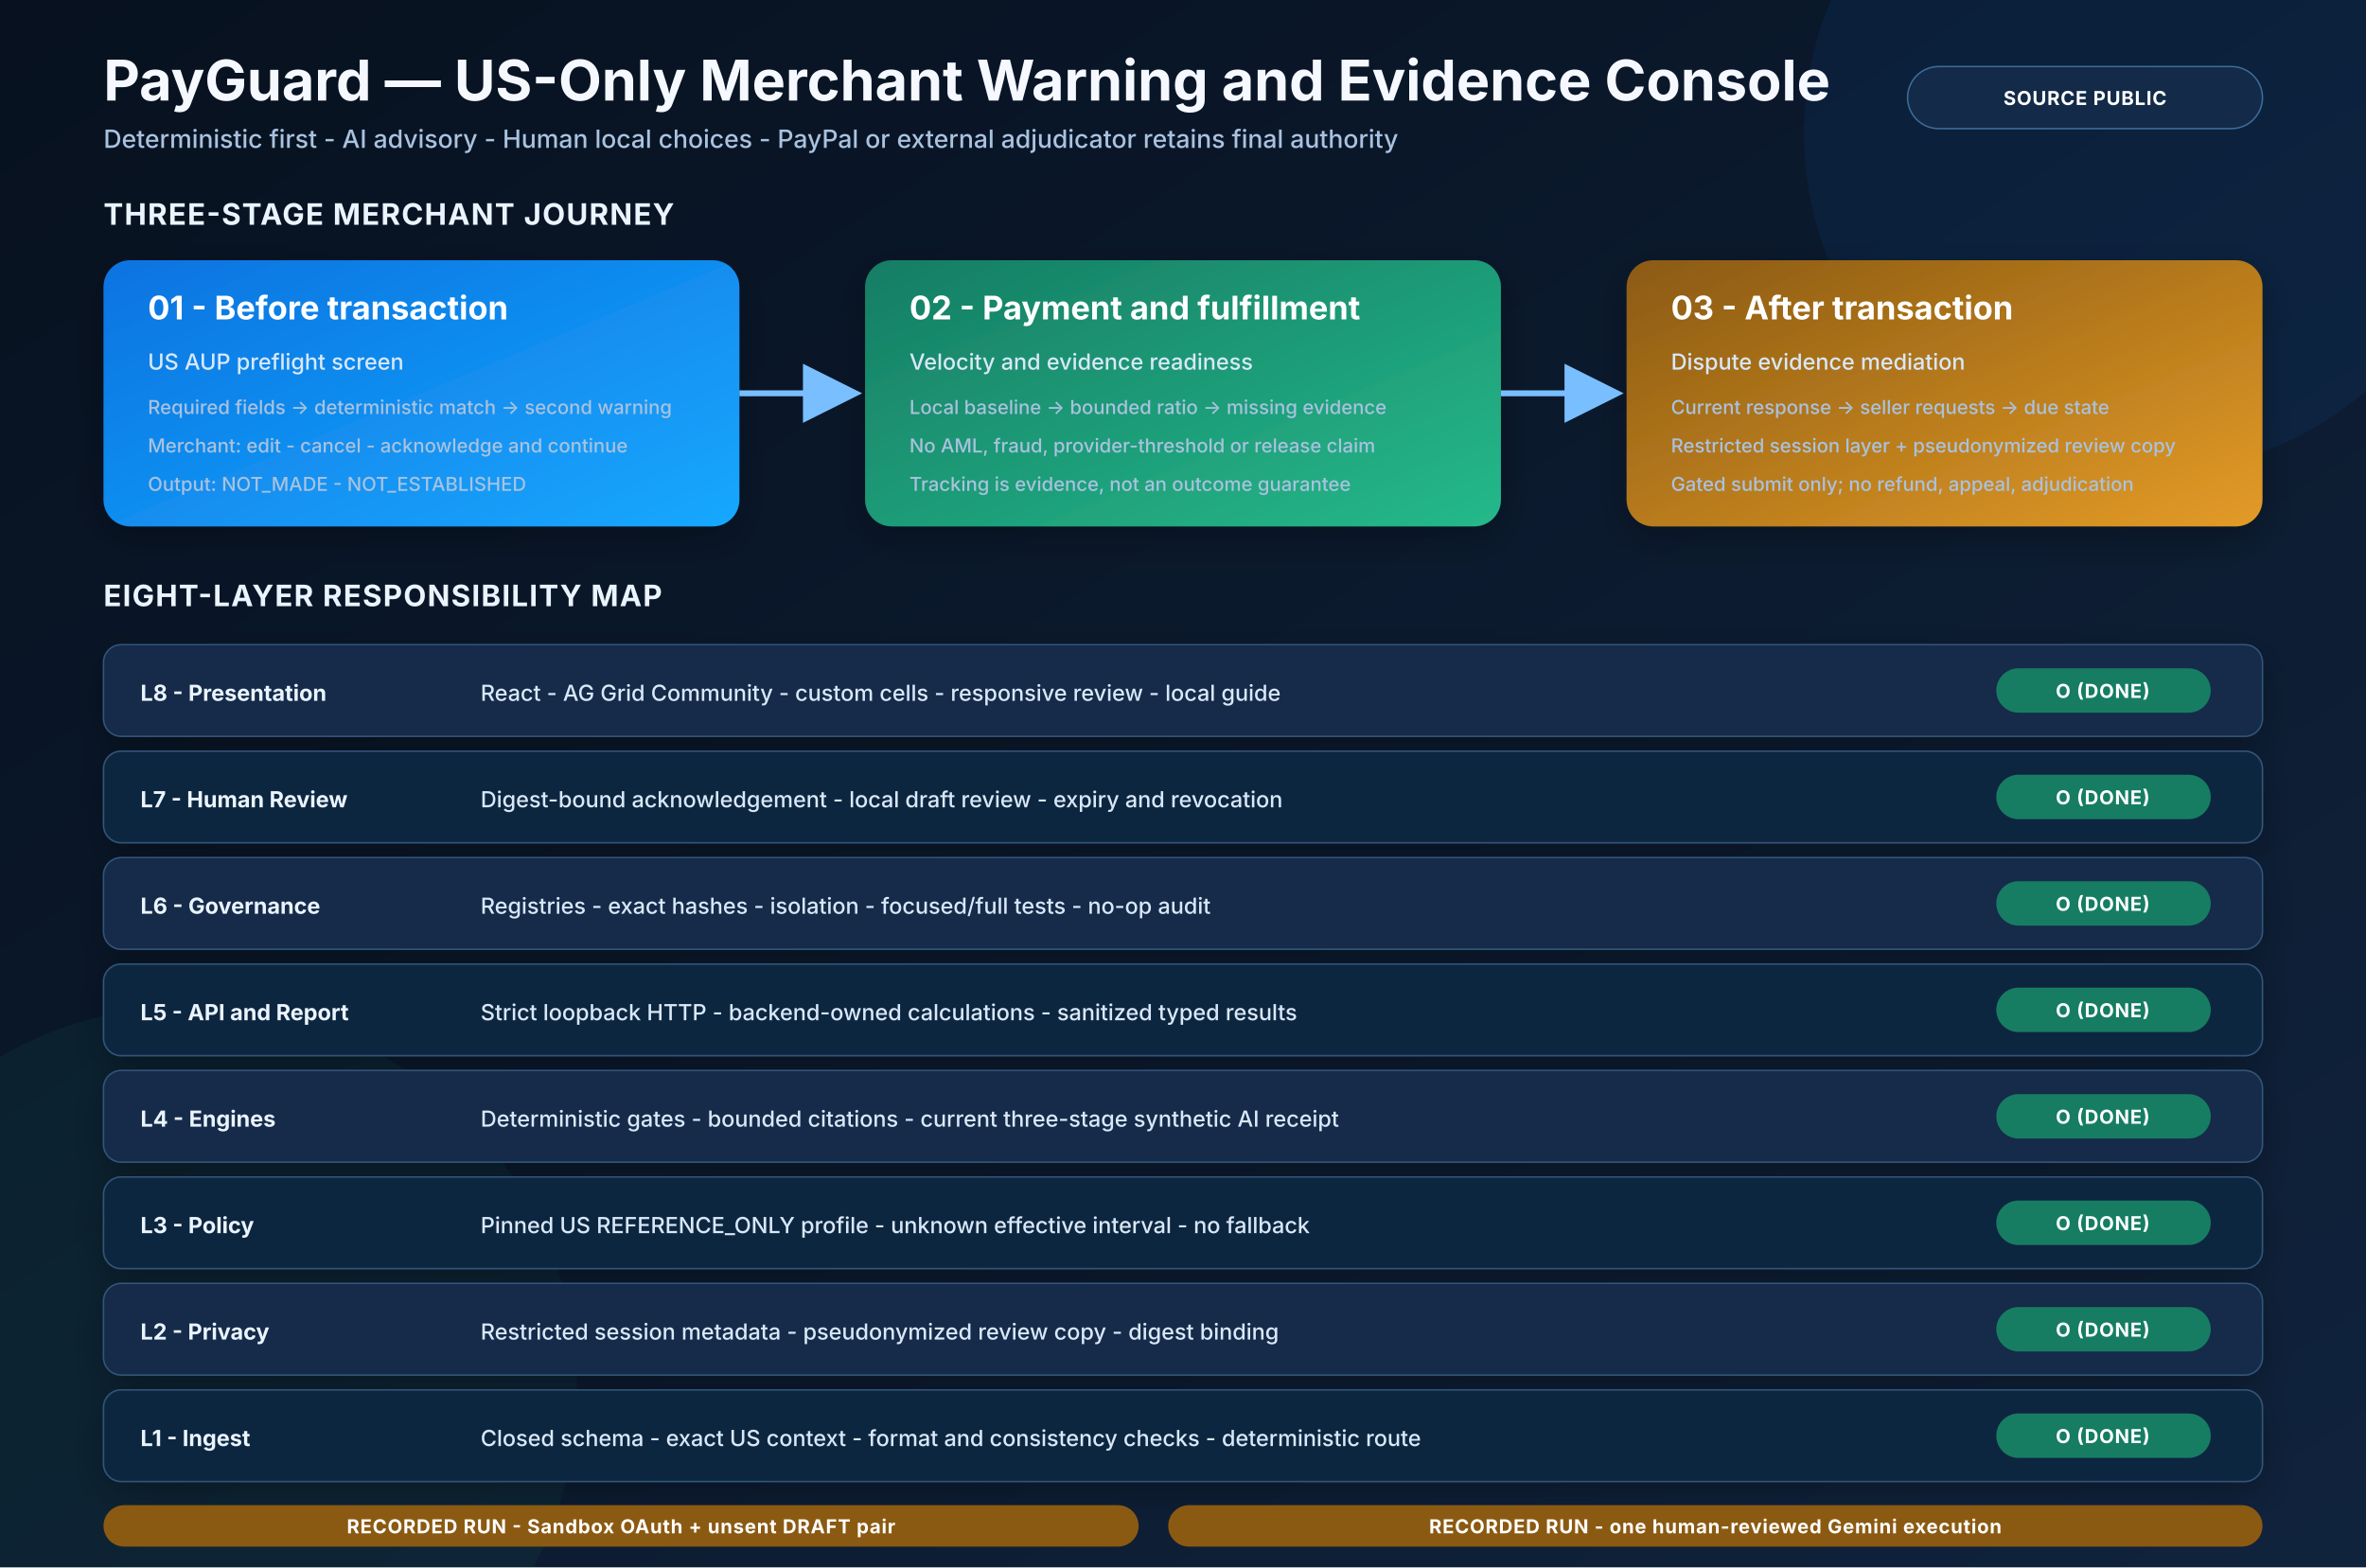
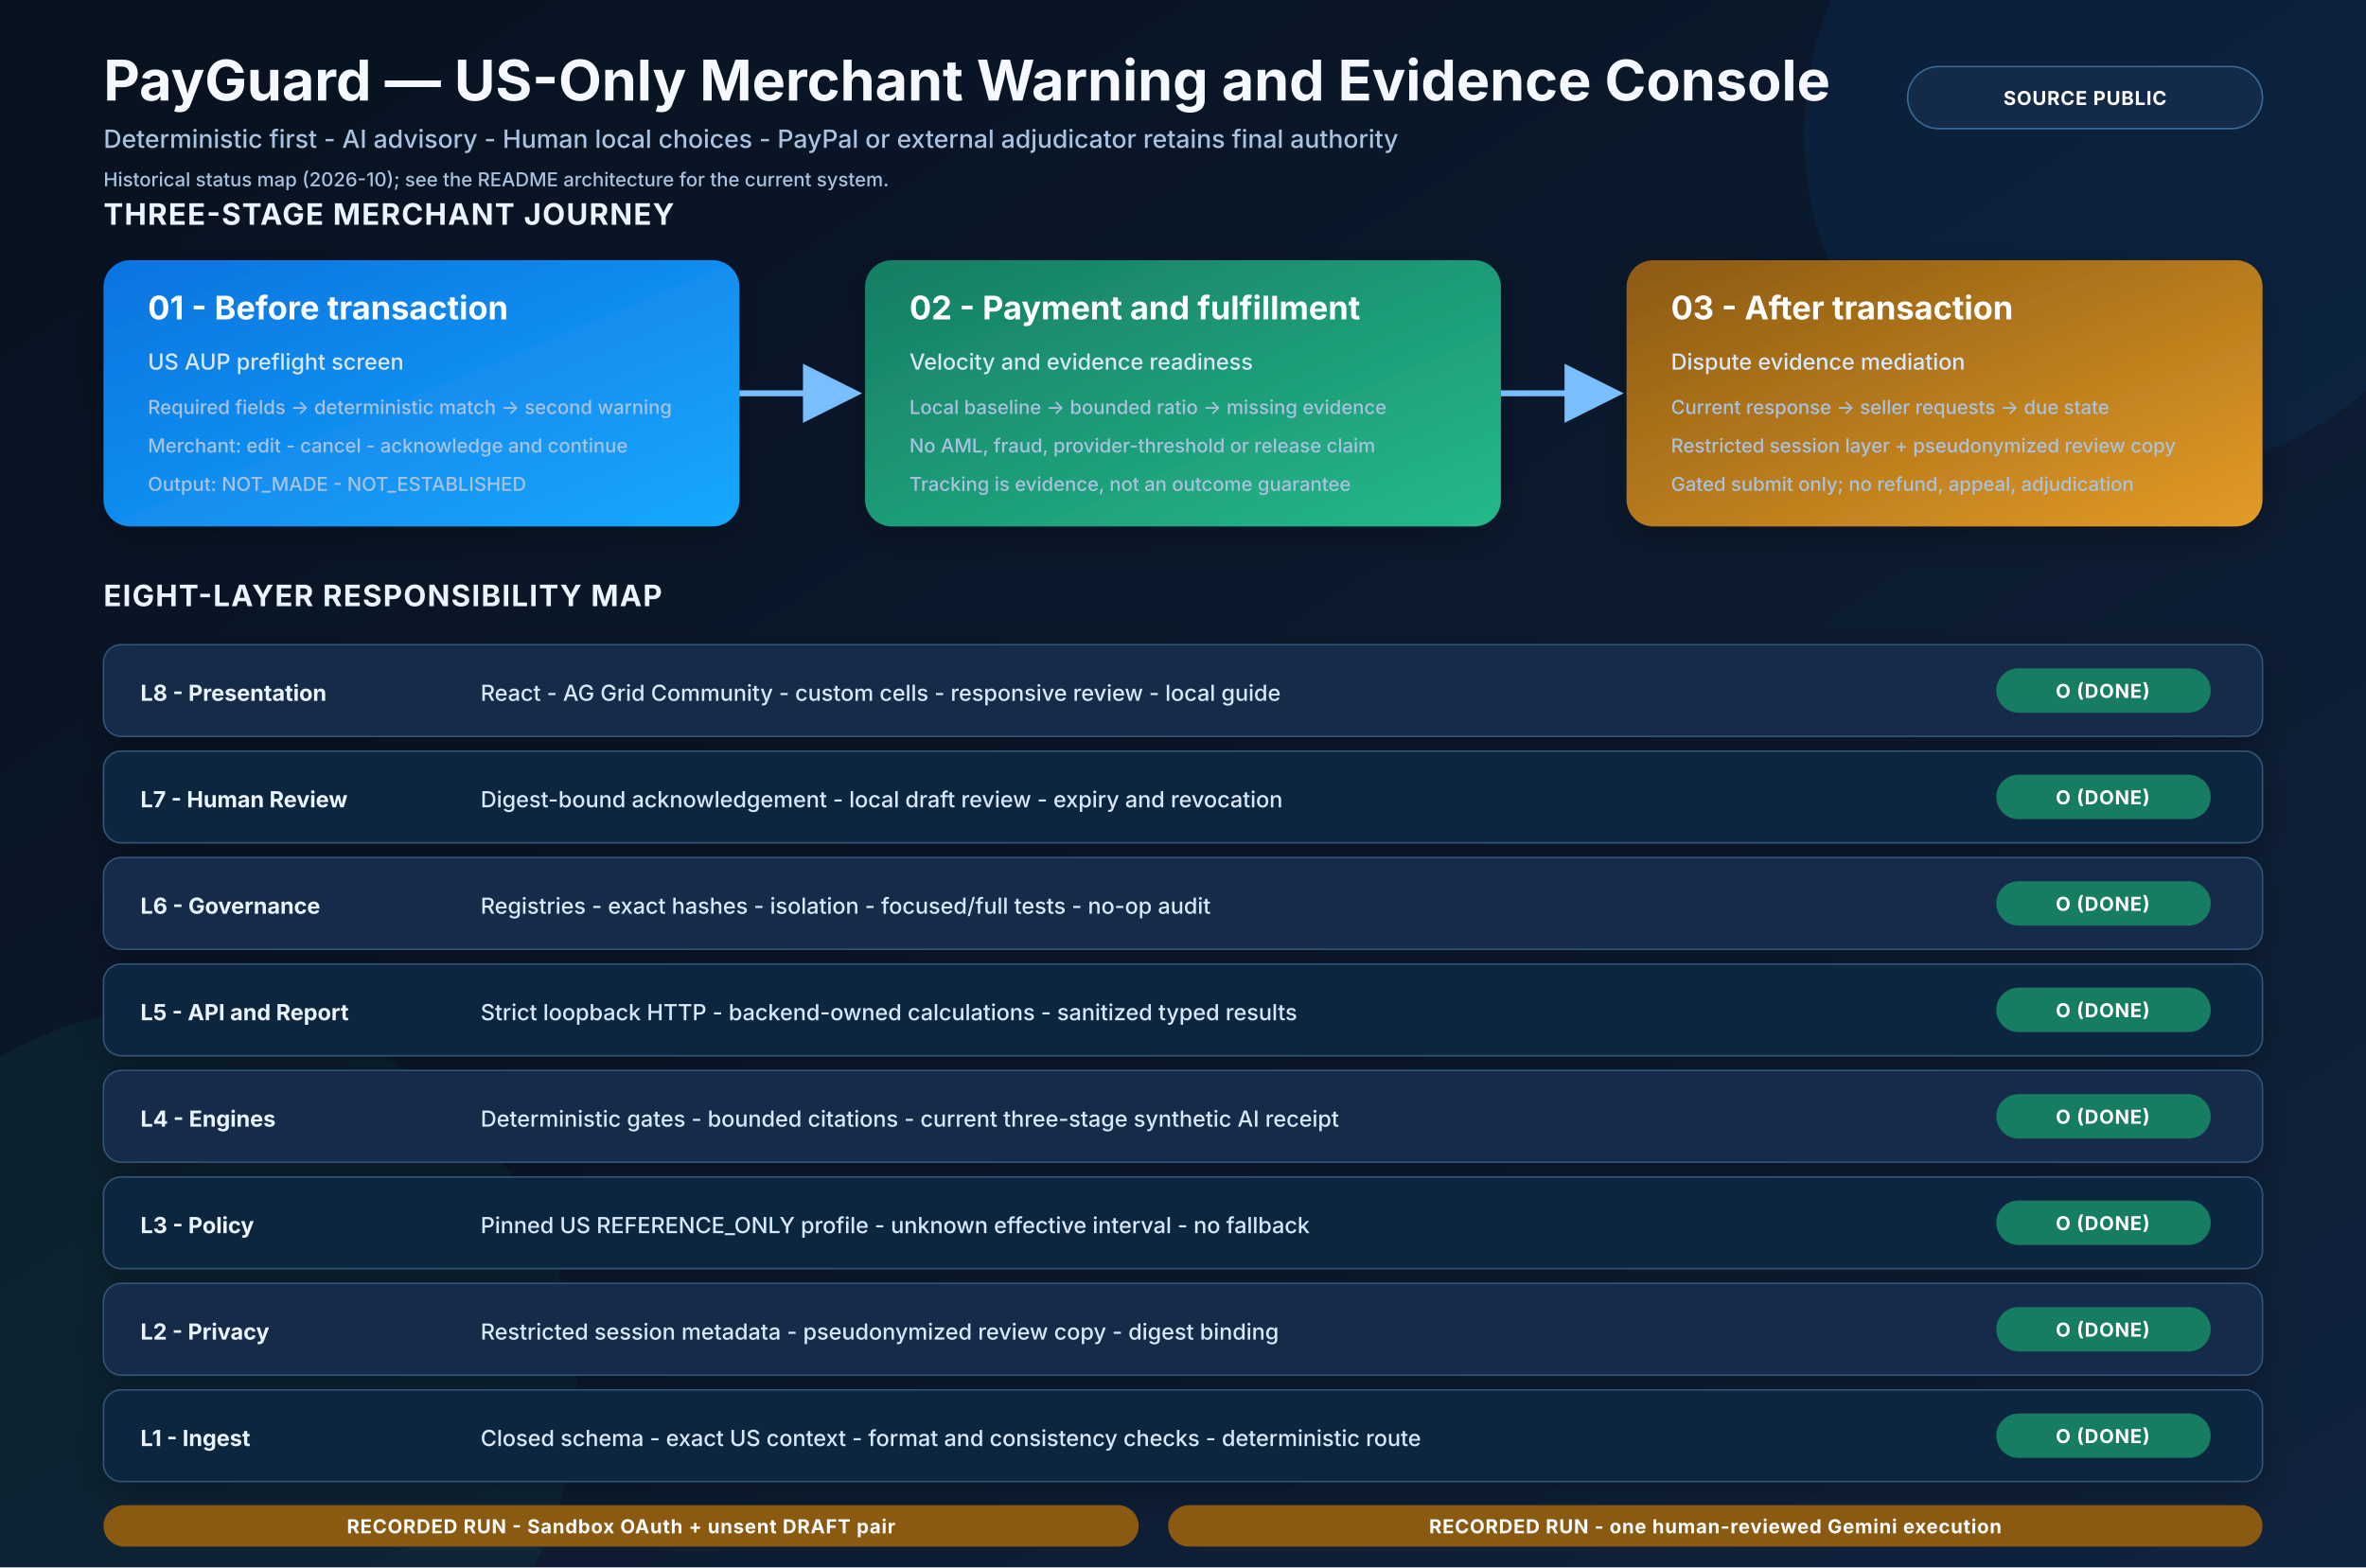
<svg xmlns="http://www.w3.org/2000/svg" width="1600" height="1060" viewBox="0 0 1600 1060" role="img" aria-labelledby="title desc">
  <defs>
    <linearGradient id="background" x1="0" y1="0" x2="1" y2="1">
      <stop offset="0" stop-color="#07111f" />
      <stop offset="1" stop-color="#10233d" />
    </linearGradient>
    <linearGradient id="blue" x1="0" y1="0" x2="1" y2="1">
      <stop offset="0" stop-color="#0b73e0" />
      <stop offset="1" stop-color="#18a8ff" />
    </linearGradient>
    <linearGradient id="green" x1="0" y1="0" x2="1" y2="1">
      <stop offset="0" stop-color="#167d64" />
      <stop offset="1" stop-color="#25b98a" />
    </linearGradient>
    <linearGradient id="amber" x1="0" y1="0" x2="1" y2="1">
      <stop offset="0" stop-color="#8b5a12" />
      <stop offset="1" stop-color="#e39b27" />
    </linearGradient>
    <filter id="shadow" x="-20%" y="-20%" width="140%" height="140%">
      <feDropShadow dx="0" dy="8" stdDeviation="12" flood-color="#000" flood-opacity="0.28" />
    </filter>
    <marker id="arrow" markerWidth="10" markerHeight="10" refX="8" refY="5" orient="auto">
      <path d="M0,0 L10,5 L0,10 z" fill="#79bfff" />
    </marker>
    <style>
      .title { font: 700 38px -apple-system, BlinkMacSystemFont, "Segoe UI", sans-serif; fill: #f5f9ff; }
      .subtitle { font: 500 17px -apple-system, BlinkMacSystemFont, "Segoe UI", sans-serif; fill: #a9c2df; }
      .section { font: 700 20px -apple-system, BlinkMacSystemFont, "Segoe UI", sans-serif; fill: #eaf4ff; letter-spacing: .8px; }
      .stage { font: 700 22px -apple-system, BlinkMacSystemFont, "Segoe UI", sans-serif; fill: #fff; }
      .body { font: 500 15px -apple-system, BlinkMacSystemFont, "Segoe UI", sans-serif; fill: #d8e8f9; }
      .small { font: 500 13px -apple-system, BlinkMacSystemFont, "Segoe UI", sans-serif; fill: #a9c2df; }
      .layer { font: 700 15px -apple-system, BlinkMacSystemFont, "Segoe UI", sans-serif; fill: #eaf4ff; }
      .status { font: 700 13px -apple-system, BlinkMacSystemFont, "Segoe UI", sans-serif; fill: #fff; letter-spacing: .5px; }
    </style>
  </defs>
  <rect width="1600" height="1060" fill="url(#background)" />
  <circle cx="1450" cy="90" r="230" fill="#0b73e0" opacity="0.08" />
  <circle cx="130" cy="940" r="260" fill="#25b98a" opacity="0.06" />
  <text x="70" y="68" class="title">PayGuard — US-Only Merchant Warning and Evidence Console</text>
  <text x="70" y="100" class="subtitle">Deterministic first - AI advisory - Human local choices - PayPal or external adjudicator retains final authority</text>
+   <text x="70" y="126" class="small">Historical status map (2026-10); see the README architecture for the current system.</text>
  <rect x="1290" y="45" width="240" height="42" rx="21" fill="#132b48" stroke="#3d6b99" />
  <text x="1410" y="71" class="status" text-anchor="middle">SOURCE PUBLIC</text>
  <text x="70" y="152" class="section">THREE-STAGE MERCHANT JOURNEY</text>
  <g filter="url(#shadow)">
    <rect x="70" y="176" width="430" height="180" rx="18" fill="url(#blue)" />
    <text x="100" y="216" class="stage">01 - Before transaction</text>
    <text x="100" y="250" class="body">US AUP preflight screen</text>
    <text x="100" y="280" class="small">Required fields → deterministic match → second warning</text>
    <text x="100" y="306" class="small">Merchant: edit - cancel - acknowledge and continue</text>
    <text x="100" y="332" class="small">Output: NOT_MADE - NOT_ESTABLISHED</text>
    <rect x="585" y="176" width="430" height="180" rx="18" fill="url(#green)" />
    <text x="615" y="216" class="stage">02 - Payment and fulfillment</text>
    <text x="615" y="250" class="body">Velocity and evidence readiness</text>
    <text x="615" y="280" class="small">Local baseline → bounded ratio → missing evidence</text>
    <text x="615" y="306" class="small">No AML, fraud, provider-threshold or release claim</text>
    <text x="615" y="332" class="small">Tracking is evidence, not an outcome guarantee</text>
    <rect x="1100" y="176" width="430" height="180" rx="18" fill="url(#amber)" />
    <text x="1130" y="216" class="stage">03 - After transaction</text>
    <text x="1130" y="250" class="body">Dispute evidence mediation</text>
    <text x="1130" y="280" class="small">Current response → seller requests → due state</text>
    <text x="1130" y="306" class="small">Restricted session layer + pseudonymized review copy</text>
    <text x="1130" y="332" class="small">Gated submit only; no refund, appeal, adjudication</text>
  </g>
  <path d="M500 266 H575" stroke="#79bfff" stroke-width="4" fill="none" marker-end="url(#arrow)" />
  <path d="M1015 266 H1090" stroke="#79bfff" stroke-width="4" fill="none" marker-end="url(#arrow)" />
  <text x="70" y="410" class="section">EIGHT-LAYER RESPONSIBILITY MAP</text>
  <g filter="url(#shadow)">
    <rect x="70" y="436" width="1460" height="62" rx="12" fill="#142c49" stroke="#315579" />
    <text x="95" y="474" class="layer">L8 - Presentation</text>
    <text x="325" y="474" class="body">React - AG Grid Community - custom cells - responsive review - local guide</text>
    <rect x="1350" y="452" width="145" height="30" rx="15" fill="#167d64" />
    <text x="1422" y="472" class="status" text-anchor="middle">O (DONE)</text>
    <rect x="70" y="508" width="1460" height="62" rx="12" fill="#11283f" stroke="#315579" />
    <text x="95" y="546" class="layer">L7 - Human Review</text>
    <text x="325" y="546" class="body">Digest-bound acknowledgement - local draft review - expiry and revocation</text>
    <rect x="1350" y="524" width="145" height="30" rx="15" fill="#167d64" />
    <text x="1422" y="544" class="status" text-anchor="middle">O (DONE)</text>
    <rect x="70" y="580" width="1460" height="62" rx="12" fill="#142c49" stroke="#315579" />
    <text x="95" y="618" class="layer">L6 - Governance</text>
    <text x="325" y="618" class="body">Registries - exact hashes - isolation - focused/full tests - no-op audit</text>
    <rect x="1350" y="596" width="145" height="30" rx="15" fill="#167d64" />
    <text x="1422" y="616" class="status" text-anchor="middle">O (DONE)</text>
    <rect x="70" y="652" width="1460" height="62" rx="12" fill="#11283f" stroke="#315579" />
    <text x="95" y="690" class="layer">L5 - API and Report</text>
    <text x="325" y="690" class="body">Strict loopback HTTP - backend-owned calculations - sanitized typed results</text>
    <rect x="1350" y="668" width="145" height="30" rx="15" fill="#167d64" />
    <text x="1422" y="688" class="status" text-anchor="middle">O (DONE)</text>
    <rect x="70" y="724" width="1460" height="62" rx="12" fill="#142c49" stroke="#315579" />
    <text x="95" y="762" class="layer">L4 - Engines</text>
    <text x="325" y="762" class="body">Deterministic gates - bounded citations - current three-stage synthetic AI receipt</text>
    <rect x="1350" y="740" width="145" height="30" rx="15" fill="#167d64" />
    <text x="1422" y="760" class="status" text-anchor="middle">O (DONE)</text>
    <rect x="70" y="796" width="1460" height="62" rx="12" fill="#11283f" stroke="#315579" />
    <text x="95" y="834" class="layer">L3 - Policy</text>
    <text x="325" y="834" class="body">Pinned US REFERENCE_ONLY profile - unknown effective interval - no fallback</text>
    <rect x="1350" y="812" width="145" height="30" rx="15" fill="#167d64" />
    <text x="1422" y="832" class="status" text-anchor="middle">O (DONE)</text>
    <rect x="70" y="868" width="1460" height="62" rx="12" fill="#142c49" stroke="#315579" />
    <text x="95" y="906" class="layer">L2 - Privacy</text>
    <text x="325" y="906" class="body">Restricted session metadata - pseudonymized review copy - digest binding</text>
    <rect x="1350" y="884" width="145" height="30" rx="15" fill="#167d64" />
    <text x="1422" y="904" class="status" text-anchor="middle">O (DONE)</text>
    <rect x="70" y="940" width="1460" height="62" rx="12" fill="#11283f" stroke="#315579" />
    <text x="95" y="978" class="layer">L1 - Ingest</text>
    <text x="325" y="978" class="body">Closed schema - exact US context - format and consistency checks - deterministic route</text>
    <rect x="1350" y="956" width="145" height="30" rx="15" fill="#167d64" />
    <text x="1422" y="976" class="status" text-anchor="middle">O (DONE)</text>
  </g>
  <rect x="70" y="1018" width="700" height="28" rx="14" fill="#8b5a12" />
  <text x="420" y="1037" class="status" text-anchor="middle">RECORDED RUN - Sandbox OAuth + unsent DRAFT pair</text>
  <rect x="790" y="1018" width="740" height="28" rx="14" fill="#8b5a12" />
  <text x="1160" y="1037" class="status" text-anchor="middle">RECORDED RUN - one human-reviewed Gemini execution</text>
</svg>
